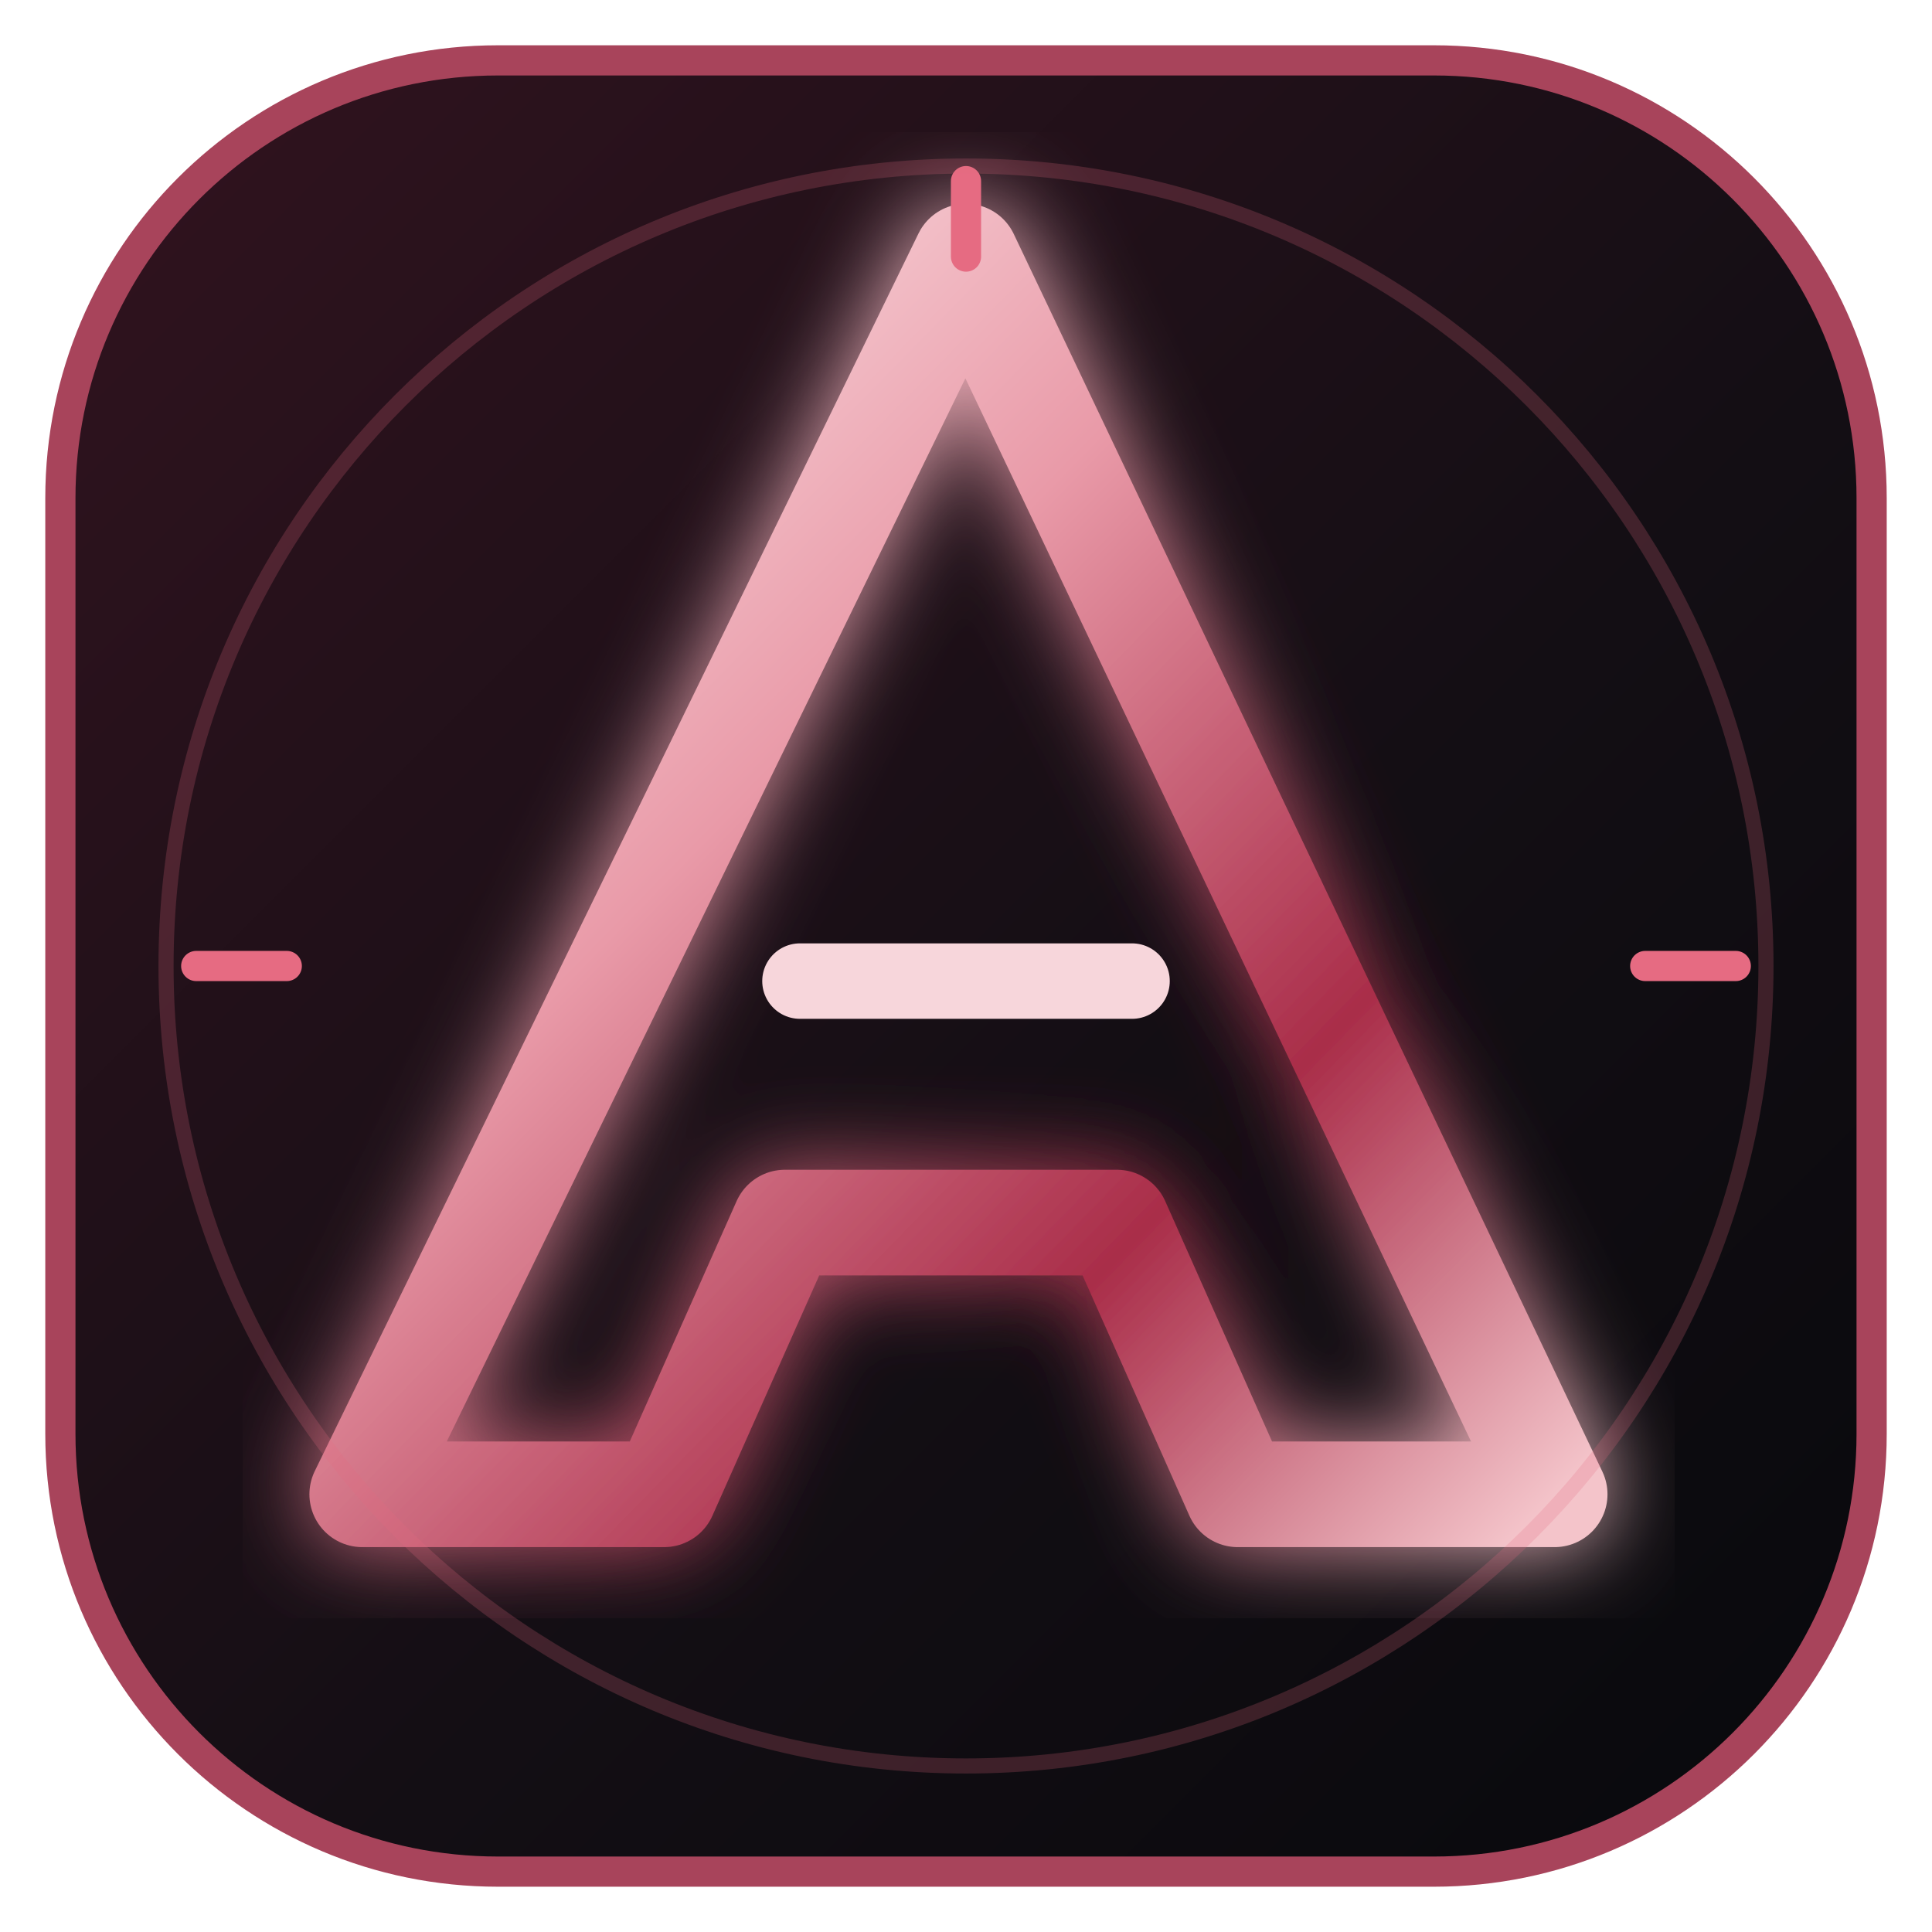
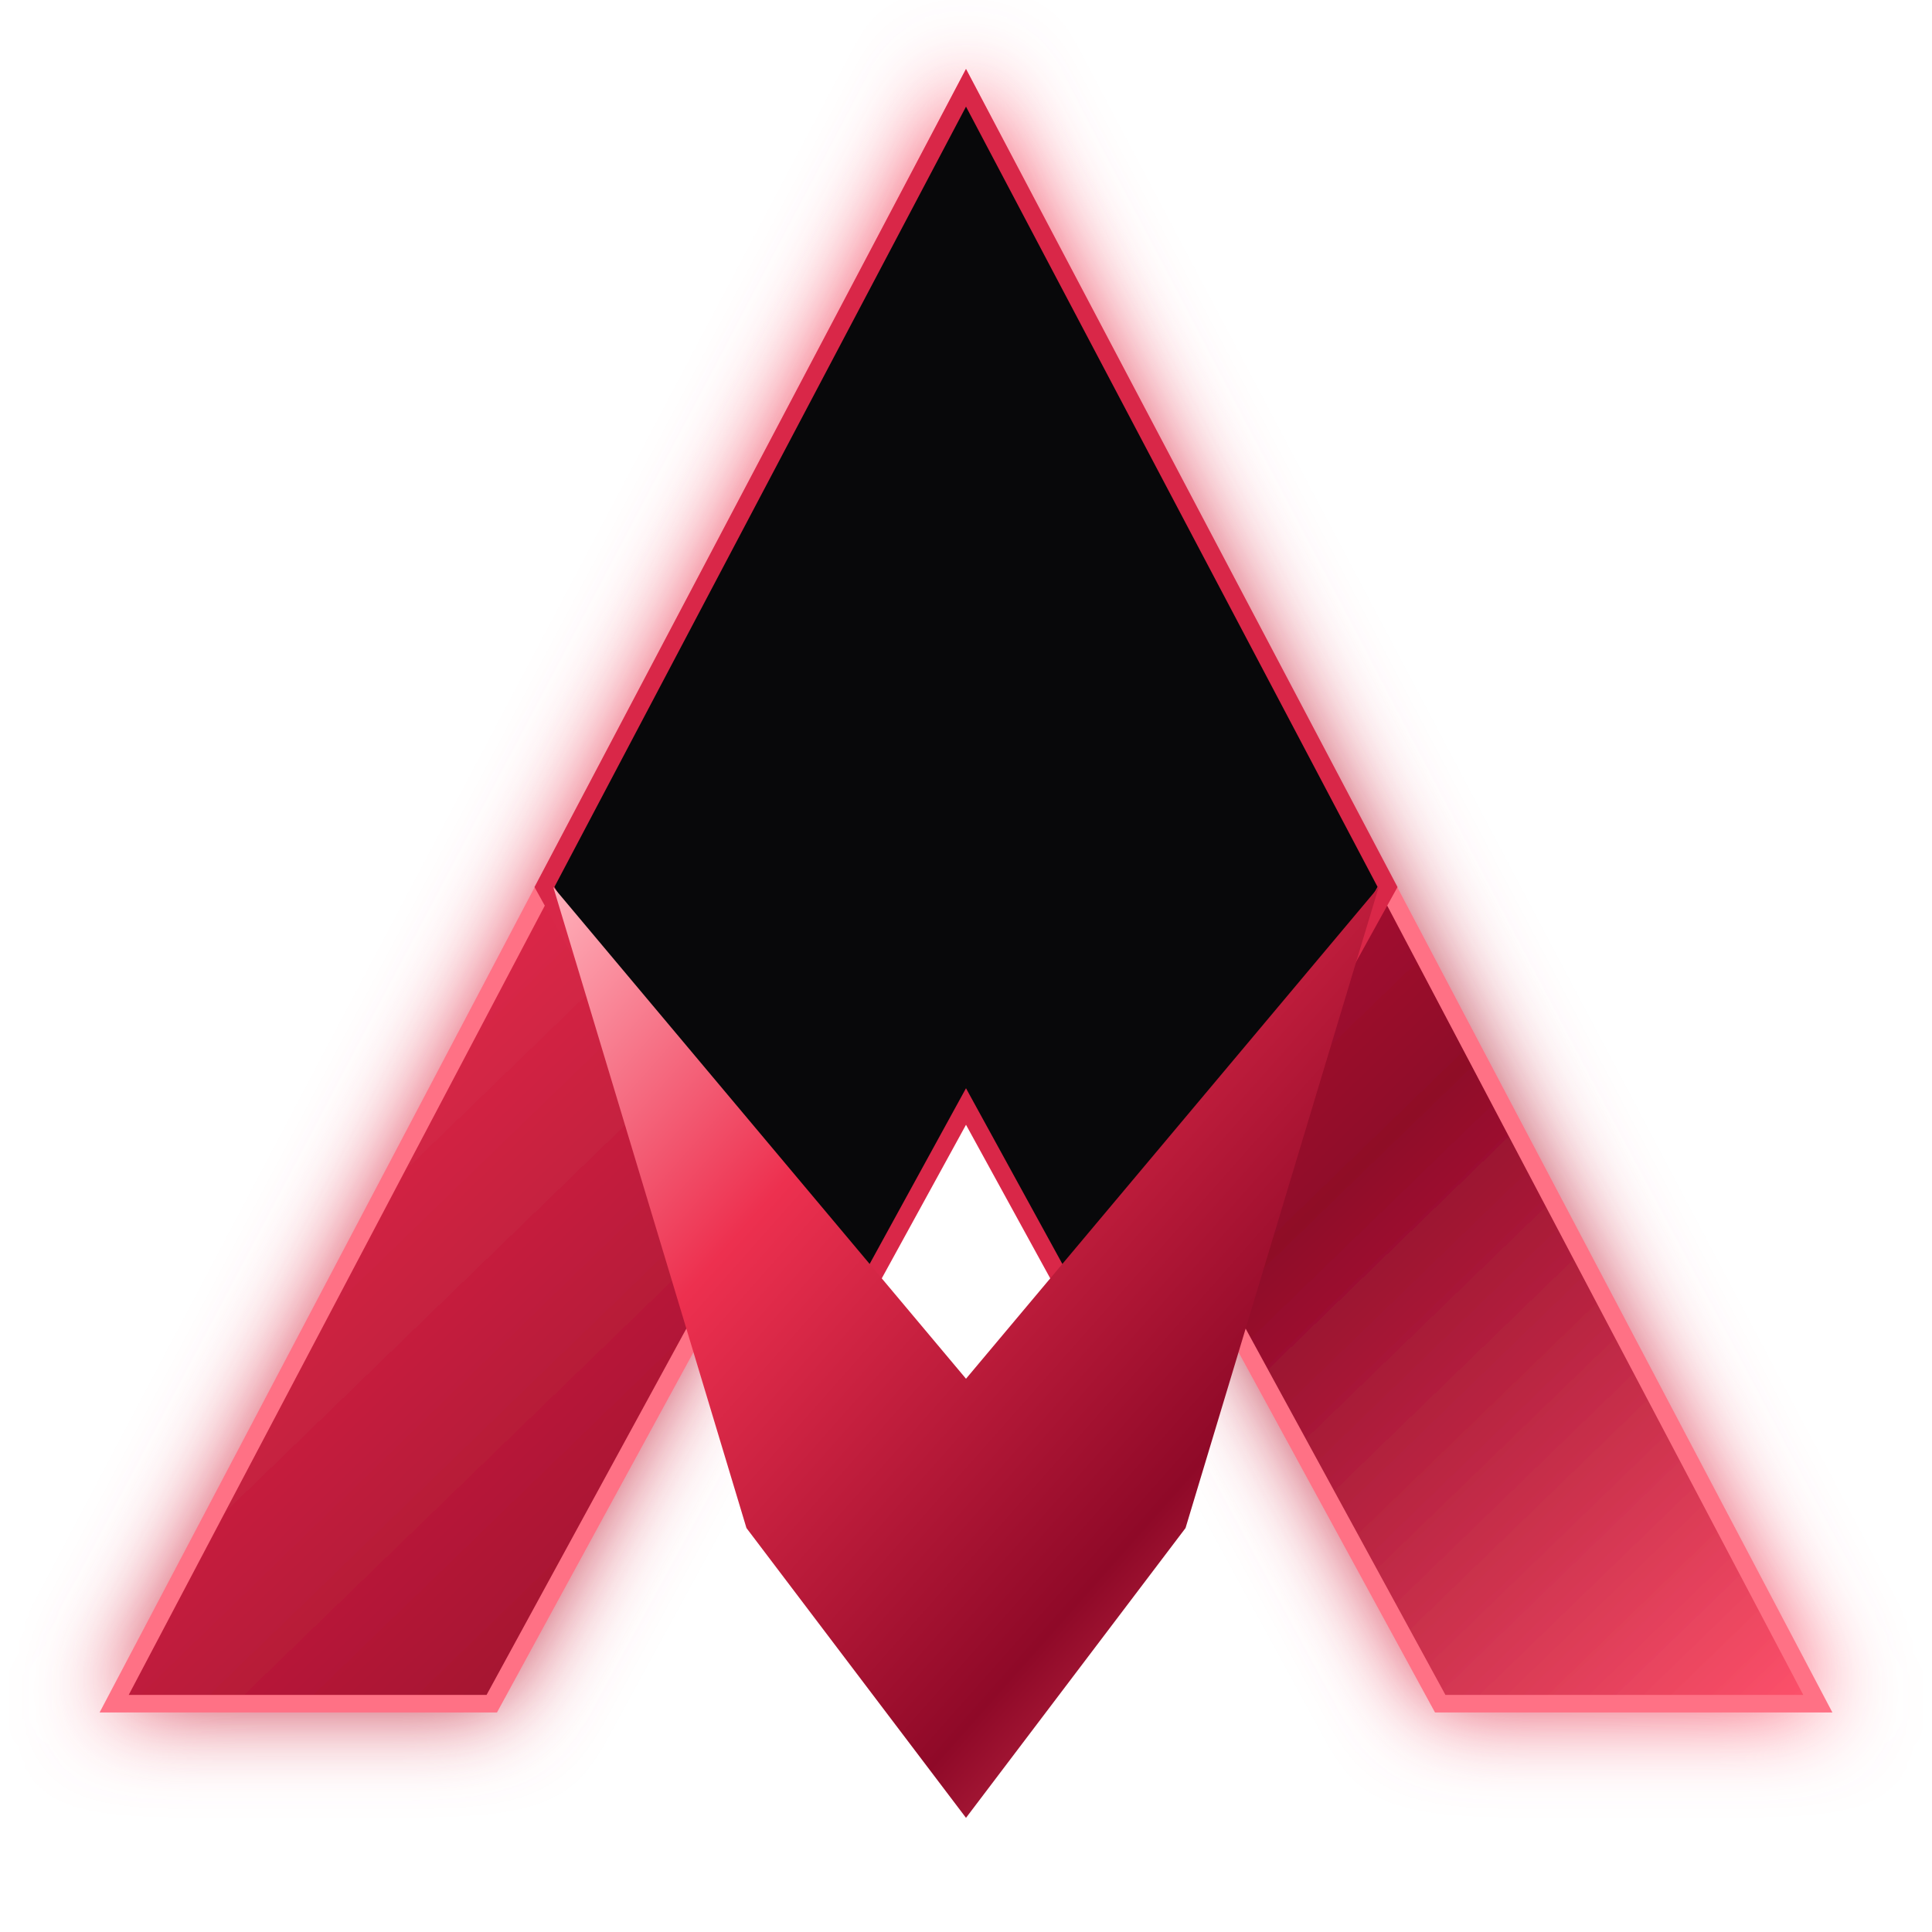
- <svg xmlns="http://www.w3.org/2000/svg" viewBox="0 0 128 128" role="img" aria-label="ADAH">
+ <svg xmlns="http://www.w3.org/2000/svg" viewBox="0 0 220 220">
  <defs>
-     <linearGradient id="bg" x1="0" y1="0" x2="1" y2="1">
-       <stop stop-color="#32131f" />
-       <stop offset=".58" stop-color="#130e14" />
-       <stop offset="1" stop-color="#08090c" />
+     <linearGradient id="r" x1="0" y1="0" x2="1" y2="1">
+       <stop stop-color="#ffb2bc" />
+       <stop offset=".3" stop-color="#ed304f" />
+       <stop offset=".7" stop-color="#8f0928" />
+       <stop offset="1" stop-color="#ff536c" />
    </linearGradient>
-     <linearGradient id="metal" x1="0" y1="0" x2="1" y2="1">
-       <stop stop-color="#fff0f1" />
-       <stop offset=".38" stop-color="#e99aa8" />
-       <stop offset=".72" stop-color="#a92d49" />
-       <stop offset="1" stop-color="#f4c4ca" />
-     </linearGradient>
-     <filter id="glow">
-       <feGaussianBlur stdDeviation="3" result="b" />
+     <filter id="g">
+       <feGaussianBlur stdDeviation="5" result="b" />
      <feMerge>
        <feMergeNode in="b" />
        <feMergeNode in="SourceGraphic" />
      </feMerge>
    </filter>
  </defs>
-   <rect x="4" y="4" width="120" height="120" rx="29" fill="url(#bg)" stroke="#a8445b" stroke-width="2" />
-   <path d="M64 17 103 99H82L74 81H52L44 99H24L64 17Z" fill="none" stroke="url(#metal)" stroke-width="7" stroke-linejoin="round" filter="url(#glow)" />
-   <path d="M53 65h22" stroke="#f7d6db" stroke-width="5" stroke-linecap="round" />
-   <path d="M64 17v-5M109 64h6M19 64h-6" stroke="#e66b82" stroke-width="2" stroke-linecap="round" />
-   <circle cx="64" cy="64" r="53" fill="none" stroke="#e56a80" stroke-opacity=".22" />
+   <path d="M110 10 207 194h-43l-54-99-54 99H13L110 10Z" fill="url(#r)" stroke="#ff7185" stroke-width="2" filter="url(#g)" />
+   <path d="m110 10 48 91-31 56-17-31-17 31-31-56Z" fill="#08080a" stroke="#d92748" stroke-width="2" />
+   <path d="m63 101 47 56 47-56-22 73-25 33-25-33Z" fill="url(#r)" />
</svg>
